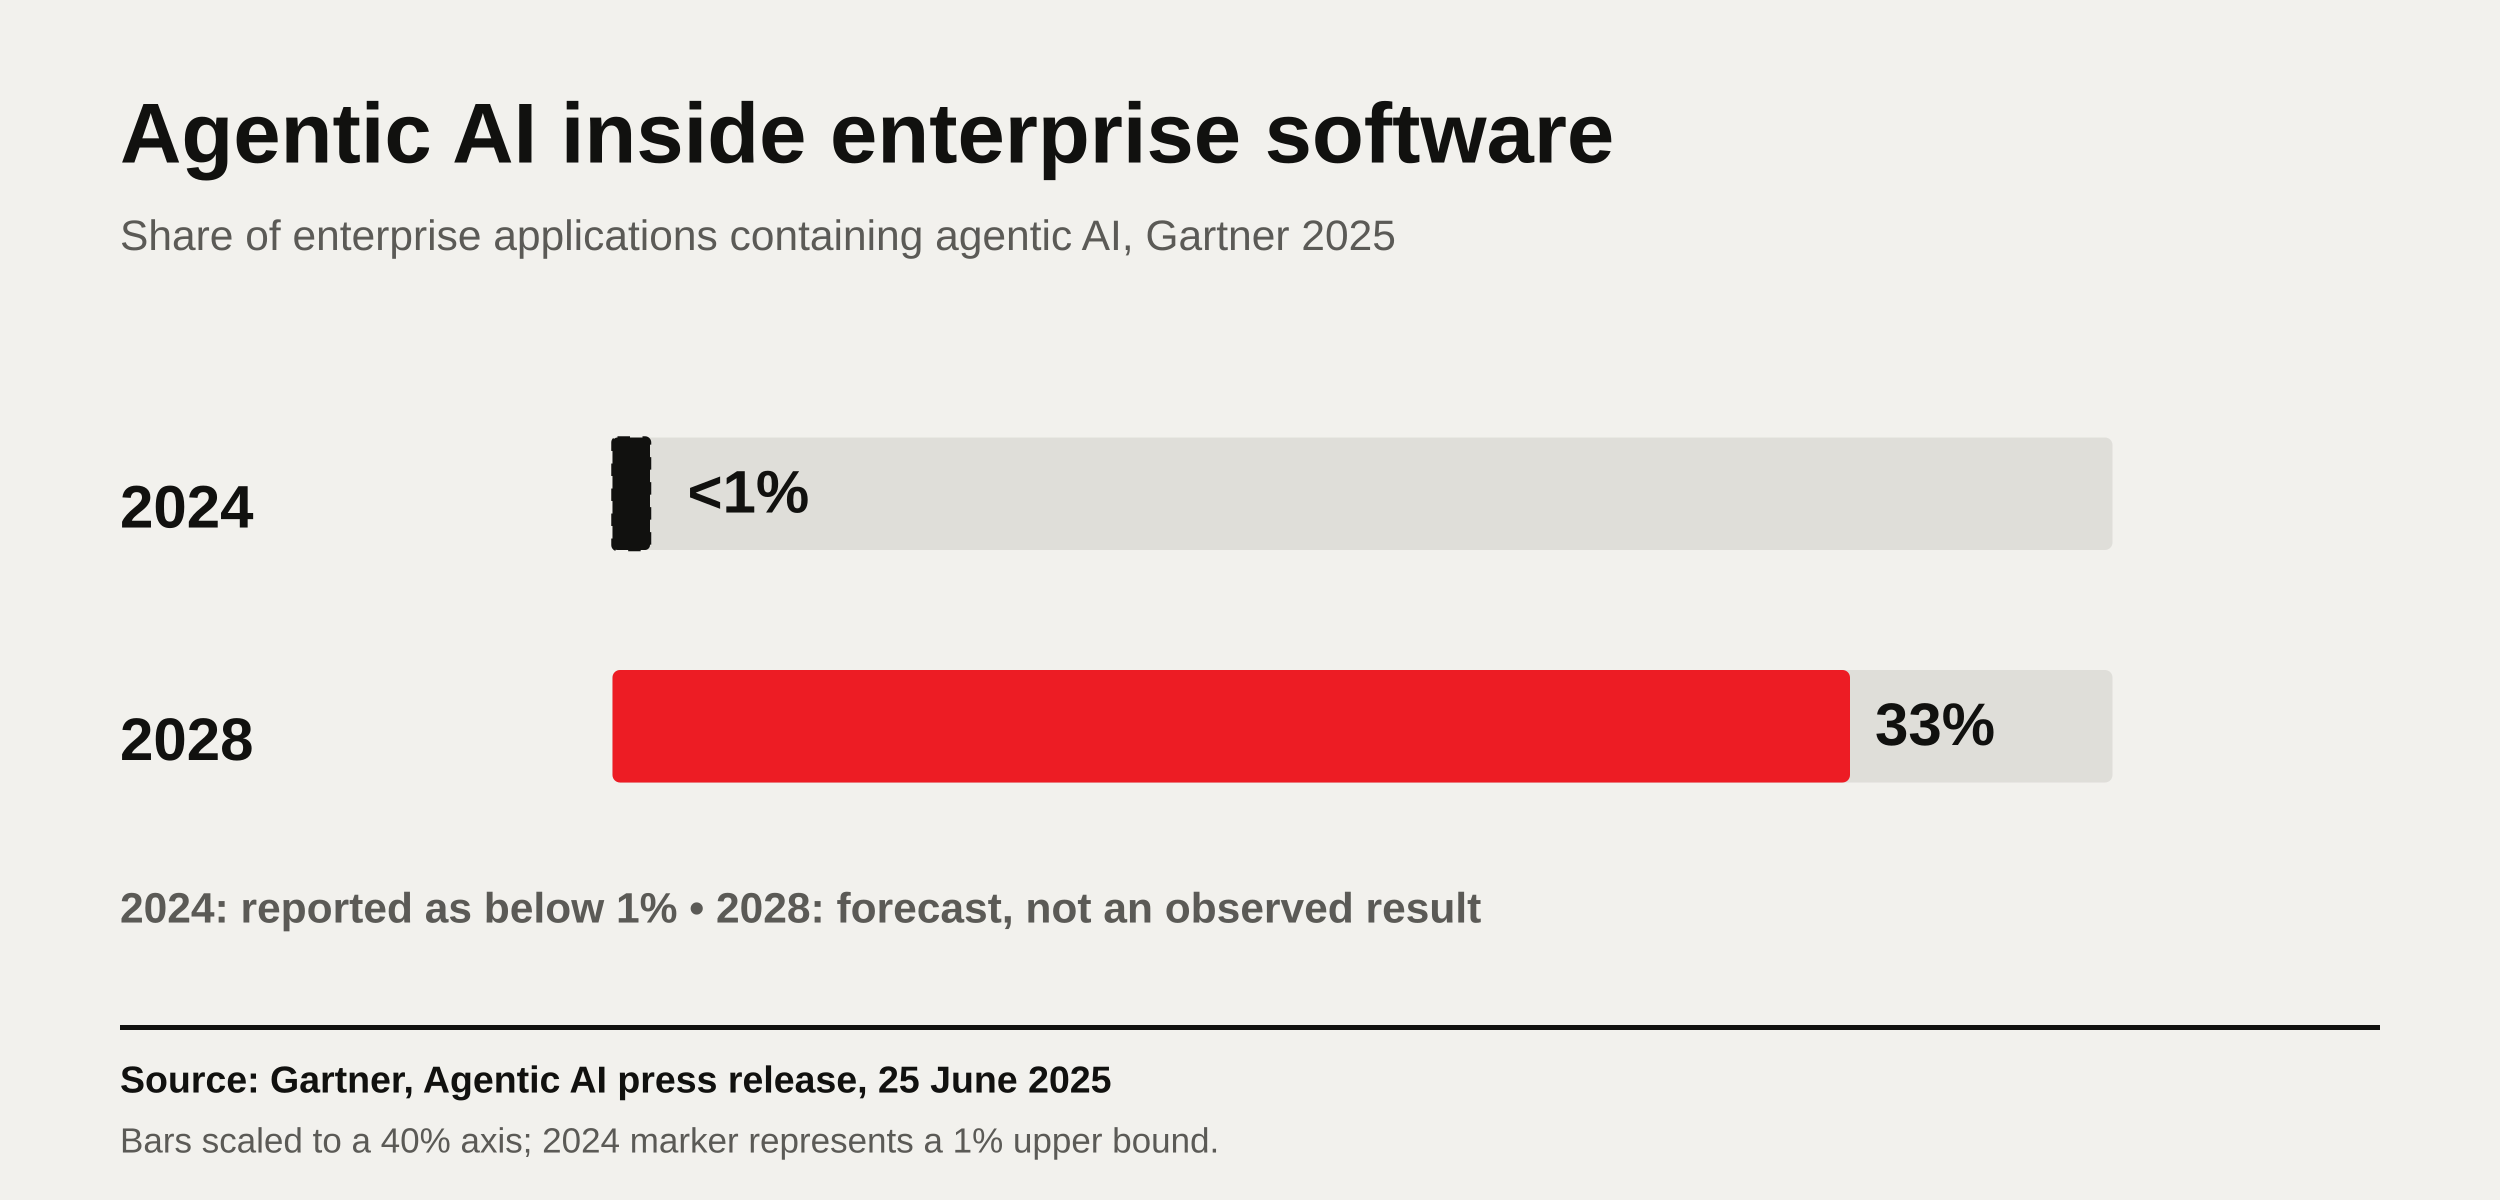
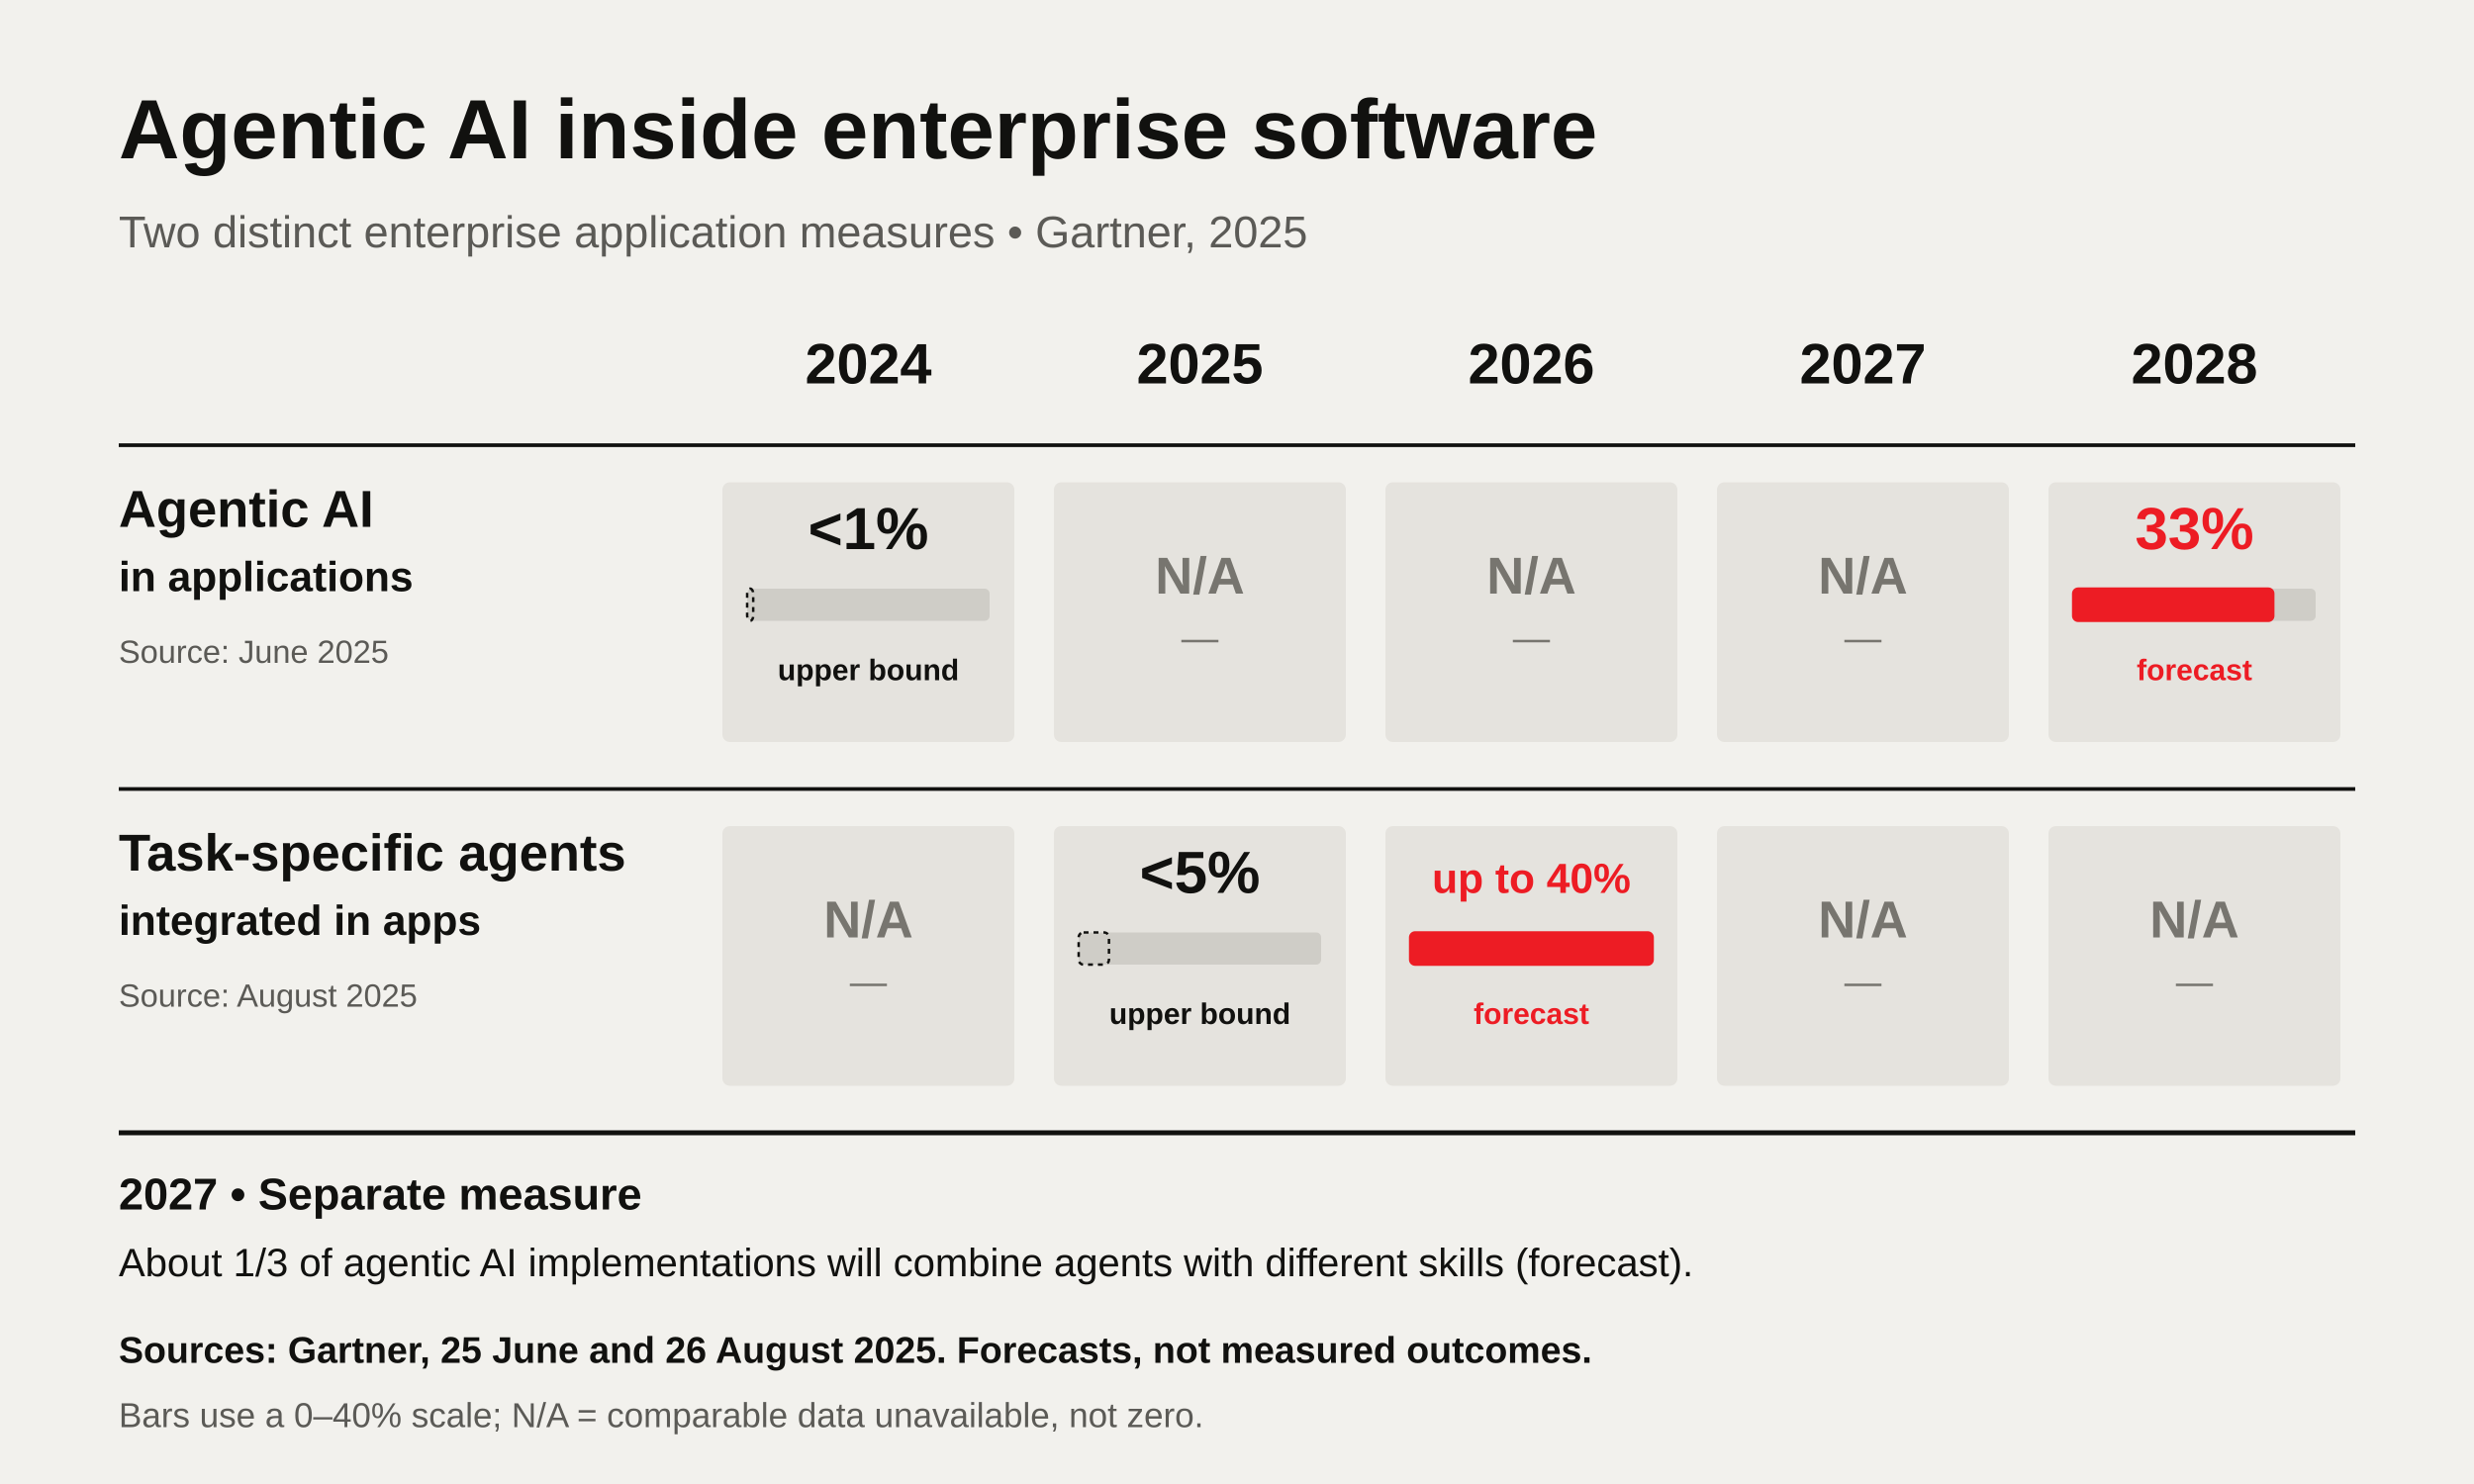
- <svg xmlns="http://www.w3.org/2000/svg" width="1000" height="480" viewBox="0 0 1000 480" role="img" aria-labelledby="chart-title chart-desc">
-   <rect x="0" y="0" width="1000" height="480" fill="#f2f1ed" />
-   <text x="48" y="65" font-family="Arial,Helvetica,sans-serif" font-size="34" font-weight="800" fill="#11110f">Agentic AI inside enterprise software</text>
-   <text x="48" y="100" font-family="Arial,Helvetica,sans-serif" font-size="17" font-weight="500" fill="#5b5a56">Share of enterprise applications containing agentic AI, Gartner 2025</text>
-   <text x="48" y="211" font-family="Arial,Helvetica,sans-serif" font-size="24" font-weight="800" fill="#11110f">2024</text>
-   <rect x="245" y="175" width="600" height="45" fill="#dfded9" rx="3" />
-   <rect x="245" y="175" width="15" height="45" fill="#11110f" rx="2" stroke="#11110f" stroke-dasharray="5 5" />
-   <text x="275" y="205" font-family="Arial,Helvetica,sans-serif" font-size="24" font-weight="800" fill="#11110f">&lt;1%</text>
-   <text x="48" y="304" font-family="Arial,Helvetica,sans-serif" font-size="24" font-weight="800" fill="#11110f">2028</text>
-   <rect x="245" y="268" width="600" height="45" fill="#dfded9" rx="3" />
-   <rect x="245" y="268" width="495" height="45" fill="#ed1c24" rx="3" />
-   <text x="750" y="298" font-family="Arial,Helvetica,sans-serif" font-size="24" font-weight="800" fill="#11110f">33%</text>
-   <text x="48" y="369" font-family="Arial,Helvetica,sans-serif" font-size="17" font-weight="600" fill="#5b5a56">2024: reported as below 1%  •  2028: forecast, not an observed result</text>
-   <line x1="48" y1="411" x2="952" y2="411" stroke="#11110f" stroke-width="2" />
-   <text x="48" y="437" font-family="Arial,Helvetica,sans-serif" font-size="15" font-weight="700" fill="#11110f">Source: Gartner, Agentic AI press release, 25 June 2025</text>
-   <text x="48" y="461" font-family="Arial,Helvetica,sans-serif" font-size="14" font-weight="500" fill="#5b5a56">Bars scaled to a 40% axis; 2024 marker represents a 1% upper bound.</text>
+ <svg xmlns="http://www.w3.org/2000/svg" width="1000" height="600" viewBox="0 0 1000 600" role="img" aria-labelledby="chart-title chart-desc">
+   <rect width="1000" height="600" fill="#f2f1ed" />
+   <text x="48" y="64" font-family="Arial,Helvetica,sans-serif" font-size="34" font-weight="800" fill="#11110f" text-anchor="start">Agentic AI inside enterprise software</text>
+   <text x="48" y="100" font-family="Arial,Helvetica,sans-serif" font-size="18" font-weight="500" fill="#5b5a56" text-anchor="start">Two distinct enterprise application measures • Gartner, 2025</text>
+   <text x="351" y="155" font-family="Arial,Helvetica,sans-serif" font-size="23" font-weight="800" fill="#11110f" text-anchor="middle">2024</text>
+   <text x="485" y="155" font-family="Arial,Helvetica,sans-serif" font-size="23" font-weight="800" fill="#11110f" text-anchor="middle">2025</text>
+   <text x="619" y="155" font-family="Arial,Helvetica,sans-serif" font-size="23" font-weight="800" fill="#11110f" text-anchor="middle">2026</text>
+   <text x="753" y="155" font-family="Arial,Helvetica,sans-serif" font-size="23" font-weight="800" fill="#11110f" text-anchor="middle">2027</text>
+   <text x="887" y="155" font-family="Arial,Helvetica,sans-serif" font-size="23" font-weight="800" fill="#11110f" text-anchor="middle">2028</text>
+   <line x1="48" y1="180" x2="952" y2="180" stroke="#11110f" stroke-width="1.5" />
+   <text x="48" y="213" font-family="Arial,Helvetica,sans-serif" font-size="21" font-weight="800" fill="#11110f" text-anchor="start">Agentic AI</text>
+   <text x="48" y="239" font-family="Arial,Helvetica,sans-serif" font-size="17" font-weight="600" fill="#11110f" text-anchor="start">in applications</text>
+   <text x="48" y="268" font-family="Arial,Helvetica,sans-serif" font-size="13" font-weight="500" fill="#5b5a56" text-anchor="start">Source: June 2025</text>
+   <rect x="292" y="195" width="118" height="105" rx="3" fill="#e5e3de" />
+   <text x="351" y="222" font-family="Arial,Helvetica,sans-serif" font-size="24" font-weight="800" fill="#11110f" text-anchor="middle">&lt;1%</text>
+   <rect x="302" y="238" width="98" height="13" fill="#cfcdc7" rx="2" />
+   <rect x="302" y="238" width="2.45" height="13" fill="none" stroke="#11110f" stroke-dasharray="2 2" rx="2" />
+   <text x="351" y="275" font-family="Arial,Helvetica,sans-serif" font-size="12" font-weight="600" fill="#11110f" text-anchor="middle">upper bound</text>
+   <rect x="426" y="195" width="118" height="105" rx="3" fill="#e5e3de" />
+   <text x="485" y="240" font-family="Arial,Helvetica,sans-serif" font-size="21" font-weight="600" fill="#77756f" text-anchor="middle">N/A</text>
+   <text x="485" y="263" font-family="Arial,Helvetica,sans-serif" font-size="15" font-weight="500" fill="#77756f" text-anchor="middle">—</text>
+   <rect x="560" y="195" width="118" height="105" rx="3" fill="#e5e3de" />
+   <text x="619" y="240" font-family="Arial,Helvetica,sans-serif" font-size="21" font-weight="600" fill="#77756f" text-anchor="middle">N/A</text>
+   <text x="619" y="263" font-family="Arial,Helvetica,sans-serif" font-size="15" font-weight="500" fill="#77756f" text-anchor="middle">—</text>
+   <rect x="694" y="195" width="118" height="105" rx="3" fill="#e5e3de" />
+   <text x="753" y="240" font-family="Arial,Helvetica,sans-serif" font-size="21" font-weight="600" fill="#77756f" text-anchor="middle">N/A</text>
+   <text x="753" y="263" font-family="Arial,Helvetica,sans-serif" font-size="15" font-weight="500" fill="#77756f" text-anchor="middle">—</text>
+   <rect x="828" y="195" width="118" height="105" rx="3" fill="#e5e3de" />
+   <text x="887" y="222" font-family="Arial,Helvetica,sans-serif" font-size="24" font-weight="800" fill="#ed1c24" text-anchor="middle">33%</text>
+   <rect x="838" y="238" width="98" height="13" fill="#cfcdc7" rx="2" />
+   <rect x="838" y="238" width="80.85" height="13" fill="#ed1c24" stroke="#ed1c24" rx="2" />
+   <text x="887" y="275" font-family="Arial,Helvetica,sans-serif" font-size="12" font-weight="600" fill="#ed1c24" text-anchor="middle">forecast</text>
+   <line x1="48" y1="319" x2="952" y2="319" stroke="#11110f" stroke-width="1.5" />
+   <text x="48" y="352" font-family="Arial,Helvetica,sans-serif" font-size="21" font-weight="800" fill="#11110f" text-anchor="start">Task-specific agents</text>
+   <text x="48" y="378" font-family="Arial,Helvetica,sans-serif" font-size="17" font-weight="600" fill="#11110f" text-anchor="start">integrated in apps</text>
+   <text x="48" y="407" font-family="Arial,Helvetica,sans-serif" font-size="13" font-weight="500" fill="#5b5a56" text-anchor="start">Source: August 2025</text>
+   <rect x="292" y="334" width="118" height="105" rx="3" fill="#e5e3de" />
+   <text x="351" y="379" font-family="Arial,Helvetica,sans-serif" font-size="21" font-weight="600" fill="#77756f" text-anchor="middle">N/A</text>
+   <text x="351" y="402" font-family="Arial,Helvetica,sans-serif" font-size="15" font-weight="500" fill="#77756f" text-anchor="middle">—</text>
+   <rect x="426" y="334" width="118" height="105" rx="3" fill="#e5e3de" />
+   <text x="485" y="361" font-family="Arial,Helvetica,sans-serif" font-size="24" font-weight="800" fill="#11110f" text-anchor="middle">&lt;5%</text>
+   <rect x="436" y="377" width="98" height="13" fill="#cfcdc7" rx="2" />
+   <rect x="436" y="377" width="12.25" height="13" fill="none" stroke="#11110f" stroke-dasharray="2 2" rx="2" />
+   <text x="485" y="414" font-family="Arial,Helvetica,sans-serif" font-size="12" font-weight="600" fill="#11110f" text-anchor="middle">upper bound</text>
+   <rect x="560" y="334" width="118" height="105" rx="3" fill="#e5e3de" />
+   <text x="619" y="361" font-family="Arial,Helvetica,sans-serif" font-size="17" font-weight="800" fill="#ed1c24" text-anchor="middle">up to 40%</text>
+   <rect x="570" y="377" width="98" height="13" fill="#cfcdc7" rx="2" />
+   <rect x="570" y="377" width="98" height="13" fill="#ed1c24" stroke="#ed1c24" rx="2" />
+   <text x="619" y="414" font-family="Arial,Helvetica,sans-serif" font-size="12" font-weight="600" fill="#ed1c24" text-anchor="middle">forecast</text>
+   <rect x="694" y="334" width="118" height="105" rx="3" fill="#e5e3de" />
+   <text x="753" y="379" font-family="Arial,Helvetica,sans-serif" font-size="21" font-weight="600" fill="#77756f" text-anchor="middle">N/A</text>
+   <text x="753" y="402" font-family="Arial,Helvetica,sans-serif" font-size="15" font-weight="500" fill="#77756f" text-anchor="middle">—</text>
+   <rect x="828" y="334" width="118" height="105" rx="3" fill="#e5e3de" />
+   <text x="887" y="379" font-family="Arial,Helvetica,sans-serif" font-size="21" font-weight="600" fill="#77756f" text-anchor="middle">N/A</text>
+   <text x="887" y="402" font-family="Arial,Helvetica,sans-serif" font-size="15" font-weight="500" fill="#77756f" text-anchor="middle">—</text>
+   <line x1="48" y1="458" x2="952" y2="458" stroke="#11110f" stroke-width="2" />
+   <text x="48" y="489" font-family="Arial,Helvetica,sans-serif" font-size="18" font-weight="800" fill="#11110f" text-anchor="start">2027 • Separate measure</text>
+   <text x="48" y="516" font-family="Arial,Helvetica,sans-serif" font-size="16" font-weight="500" fill="#11110f" text-anchor="start">About 1/3 of agentic AI implementations will combine agents with different skills (forecast).</text>
+   <text x="48" y="551" font-family="Arial,Helvetica,sans-serif" font-size="15" font-weight="700" fill="#11110f" text-anchor="start">Sources: Gartner, 25 June and 26 August 2025. Forecasts, not measured outcomes.</text>
+   <text x="48" y="577" font-family="Arial,Helvetica,sans-serif" font-size="14" font-weight="500" fill="#5b5a56" text-anchor="start">Bars use a 0–40% scale; N/A = comparable data unavailable, not zero.</text>
</svg>
